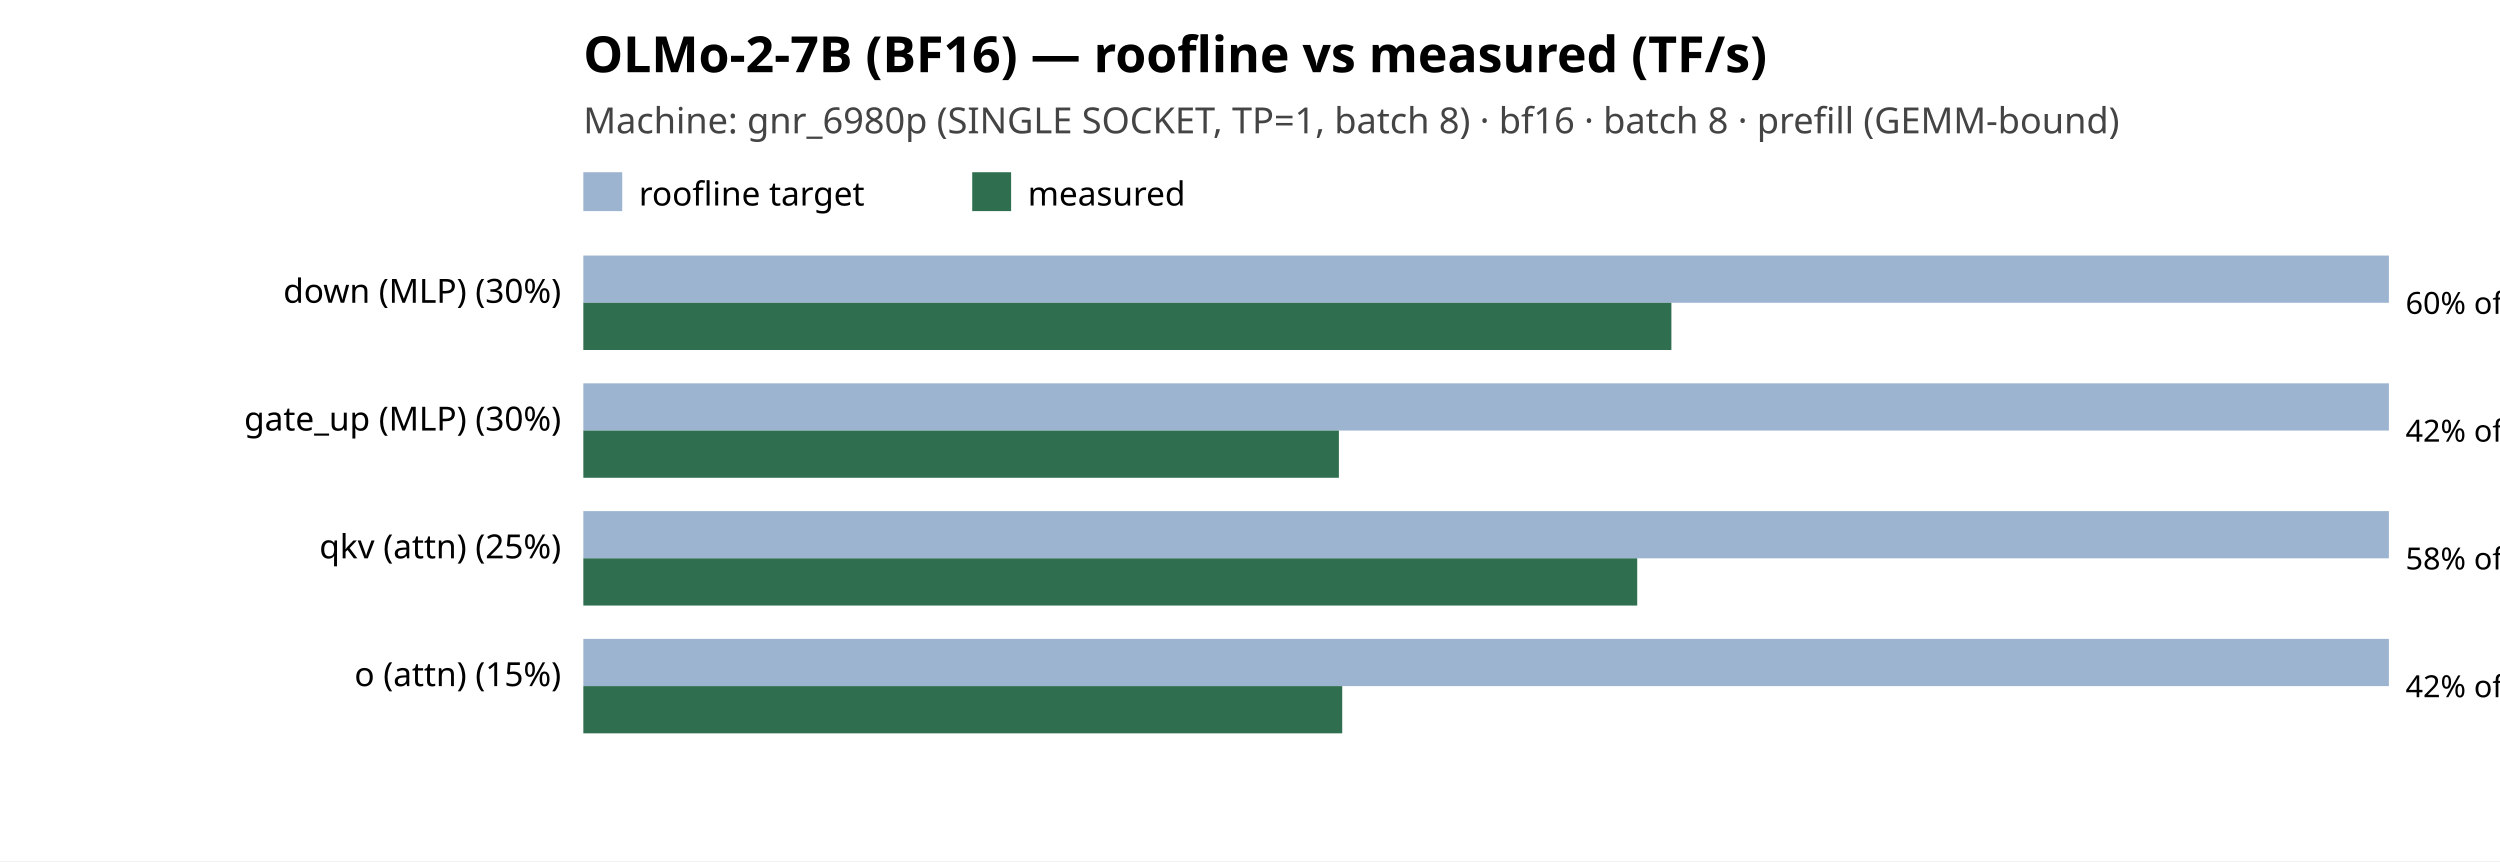
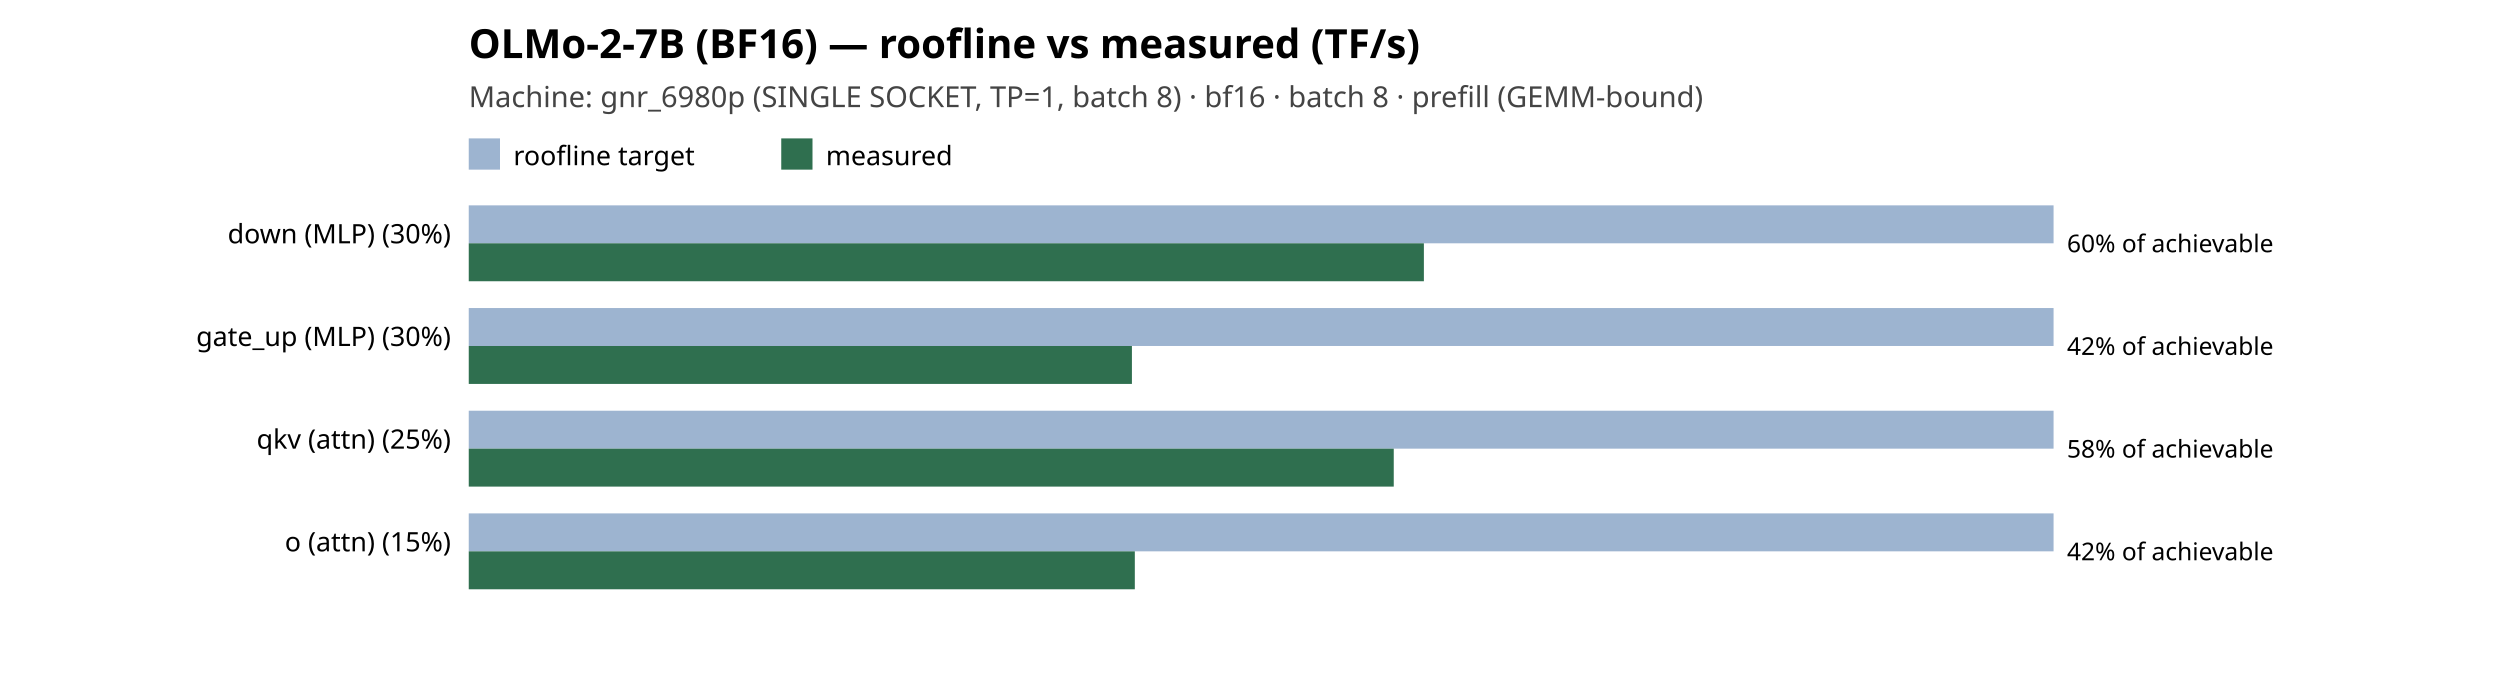
- <svg xmlns="http://www.w3.org/2000/svg" width="900" height="310" font-family="sans-serif">
-   <rect width="900" height="310" fill="white" />
+ <svg xmlns="http://www.w3.org/2000/svg" width="1120" height="310" font-family="sans-serif">
+   <rect width="1120" height="310" fill="white" />
  <text x="210" y="26" font-size="18" font-weight="bold">OLMo-2-7B (BF16) — roofline vs measured (TF/s)</text>
  <text x="210" y="48" font-size="13" fill="#444">Machine: gnr_6980p (SINGLE SOCKET, TP=1, batch 8)  ·  bf16  ·  batch 8  ·  prefill (GEMM-bound)</text>
  <rect x="210" y="62" width="14" height="14" fill="#9db4d0" />
  <text x="230" y="74" font-size="12">roofline target</text>
  <rect x="350" y="62" width="14" height="14" fill="#2f6f4f" />
  <text x="370" y="74" font-size="12">measured</text>
  <text x="202" y="109.0" font-size="12" text-anchor="end">down (MLP) (30%)</text>
-   <rect x="210" y="92" width="650.0" height="17.0" fill="#9db4d0" />
-   <rect x="210" y="109.0" width="391.7" height="17.0" fill="#2f6f4f" />
-   <text x="866.0" y="113.0" font-size="11">60% of achievable</text>
+   <rect x="210" y="92" width="710.0" height="17.0" fill="#9db4d0" />
+   <rect x="210" y="109.0" width="427.9" height="17.0" fill="#2f6f4f" />
+   <text x="926.0" y="113.0" font-size="11">60% of achievable</text>
  <text x="202" y="155.0" font-size="12" text-anchor="end">gate_up (MLP) (30%)</text>
-   <rect x="210" y="138" width="650.0" height="17.0" fill="#9db4d0" />
-   <rect x="210" y="155.0" width="272.0" height="17.0" fill="#2f6f4f" />
-   <text x="866.0" y="159.0" font-size="11">42% of achievable</text>
+   <rect x="210" y="138" width="710.0" height="17.0" fill="#9db4d0" />
+   <rect x="210" y="155.0" width="297.1" height="17.0" fill="#2f6f4f" />
+   <text x="926.0" y="159.0" font-size="11">42% of achievable</text>
  <text x="202" y="201.0" font-size="12" text-anchor="end">qkv (attn) (25%)</text>
-   <rect x="210" y="184" width="650.0" height="17.0" fill="#9db4d0" />
-   <rect x="210" y="201.0" width="379.4" height="17.0" fill="#2f6f4f" />
-   <text x="866.0" y="205.0" font-size="11">58% of achievable</text>
+   <rect x="210" y="184" width="710.0" height="17.0" fill="#9db4d0" />
+   <rect x="210" y="201.0" width="414.4" height="17.0" fill="#2f6f4f" />
+   <text x="926.0" y="205.0" font-size="11">58% of achievable</text>
  <text x="202" y="247.0" font-size="12" text-anchor="end">o (attn) (15%)</text>
-   <rect x="210" y="230" width="650.0" height="17.0" fill="#9db4d0" />
-   <rect x="210" y="247.0" width="273.2" height="17.0" fill="#2f6f4f" />
-   <text x="866.0" y="251.0" font-size="11">42% of achievable</text>
+   <rect x="210" y="230" width="710.0" height="17.0" fill="#9db4d0" />
+   <rect x="210" y="247.0" width="298.4" height="17.0" fill="#2f6f4f" />
+   <text x="926.0" y="251.0" font-size="11">42% of achievable</text>
</svg>
